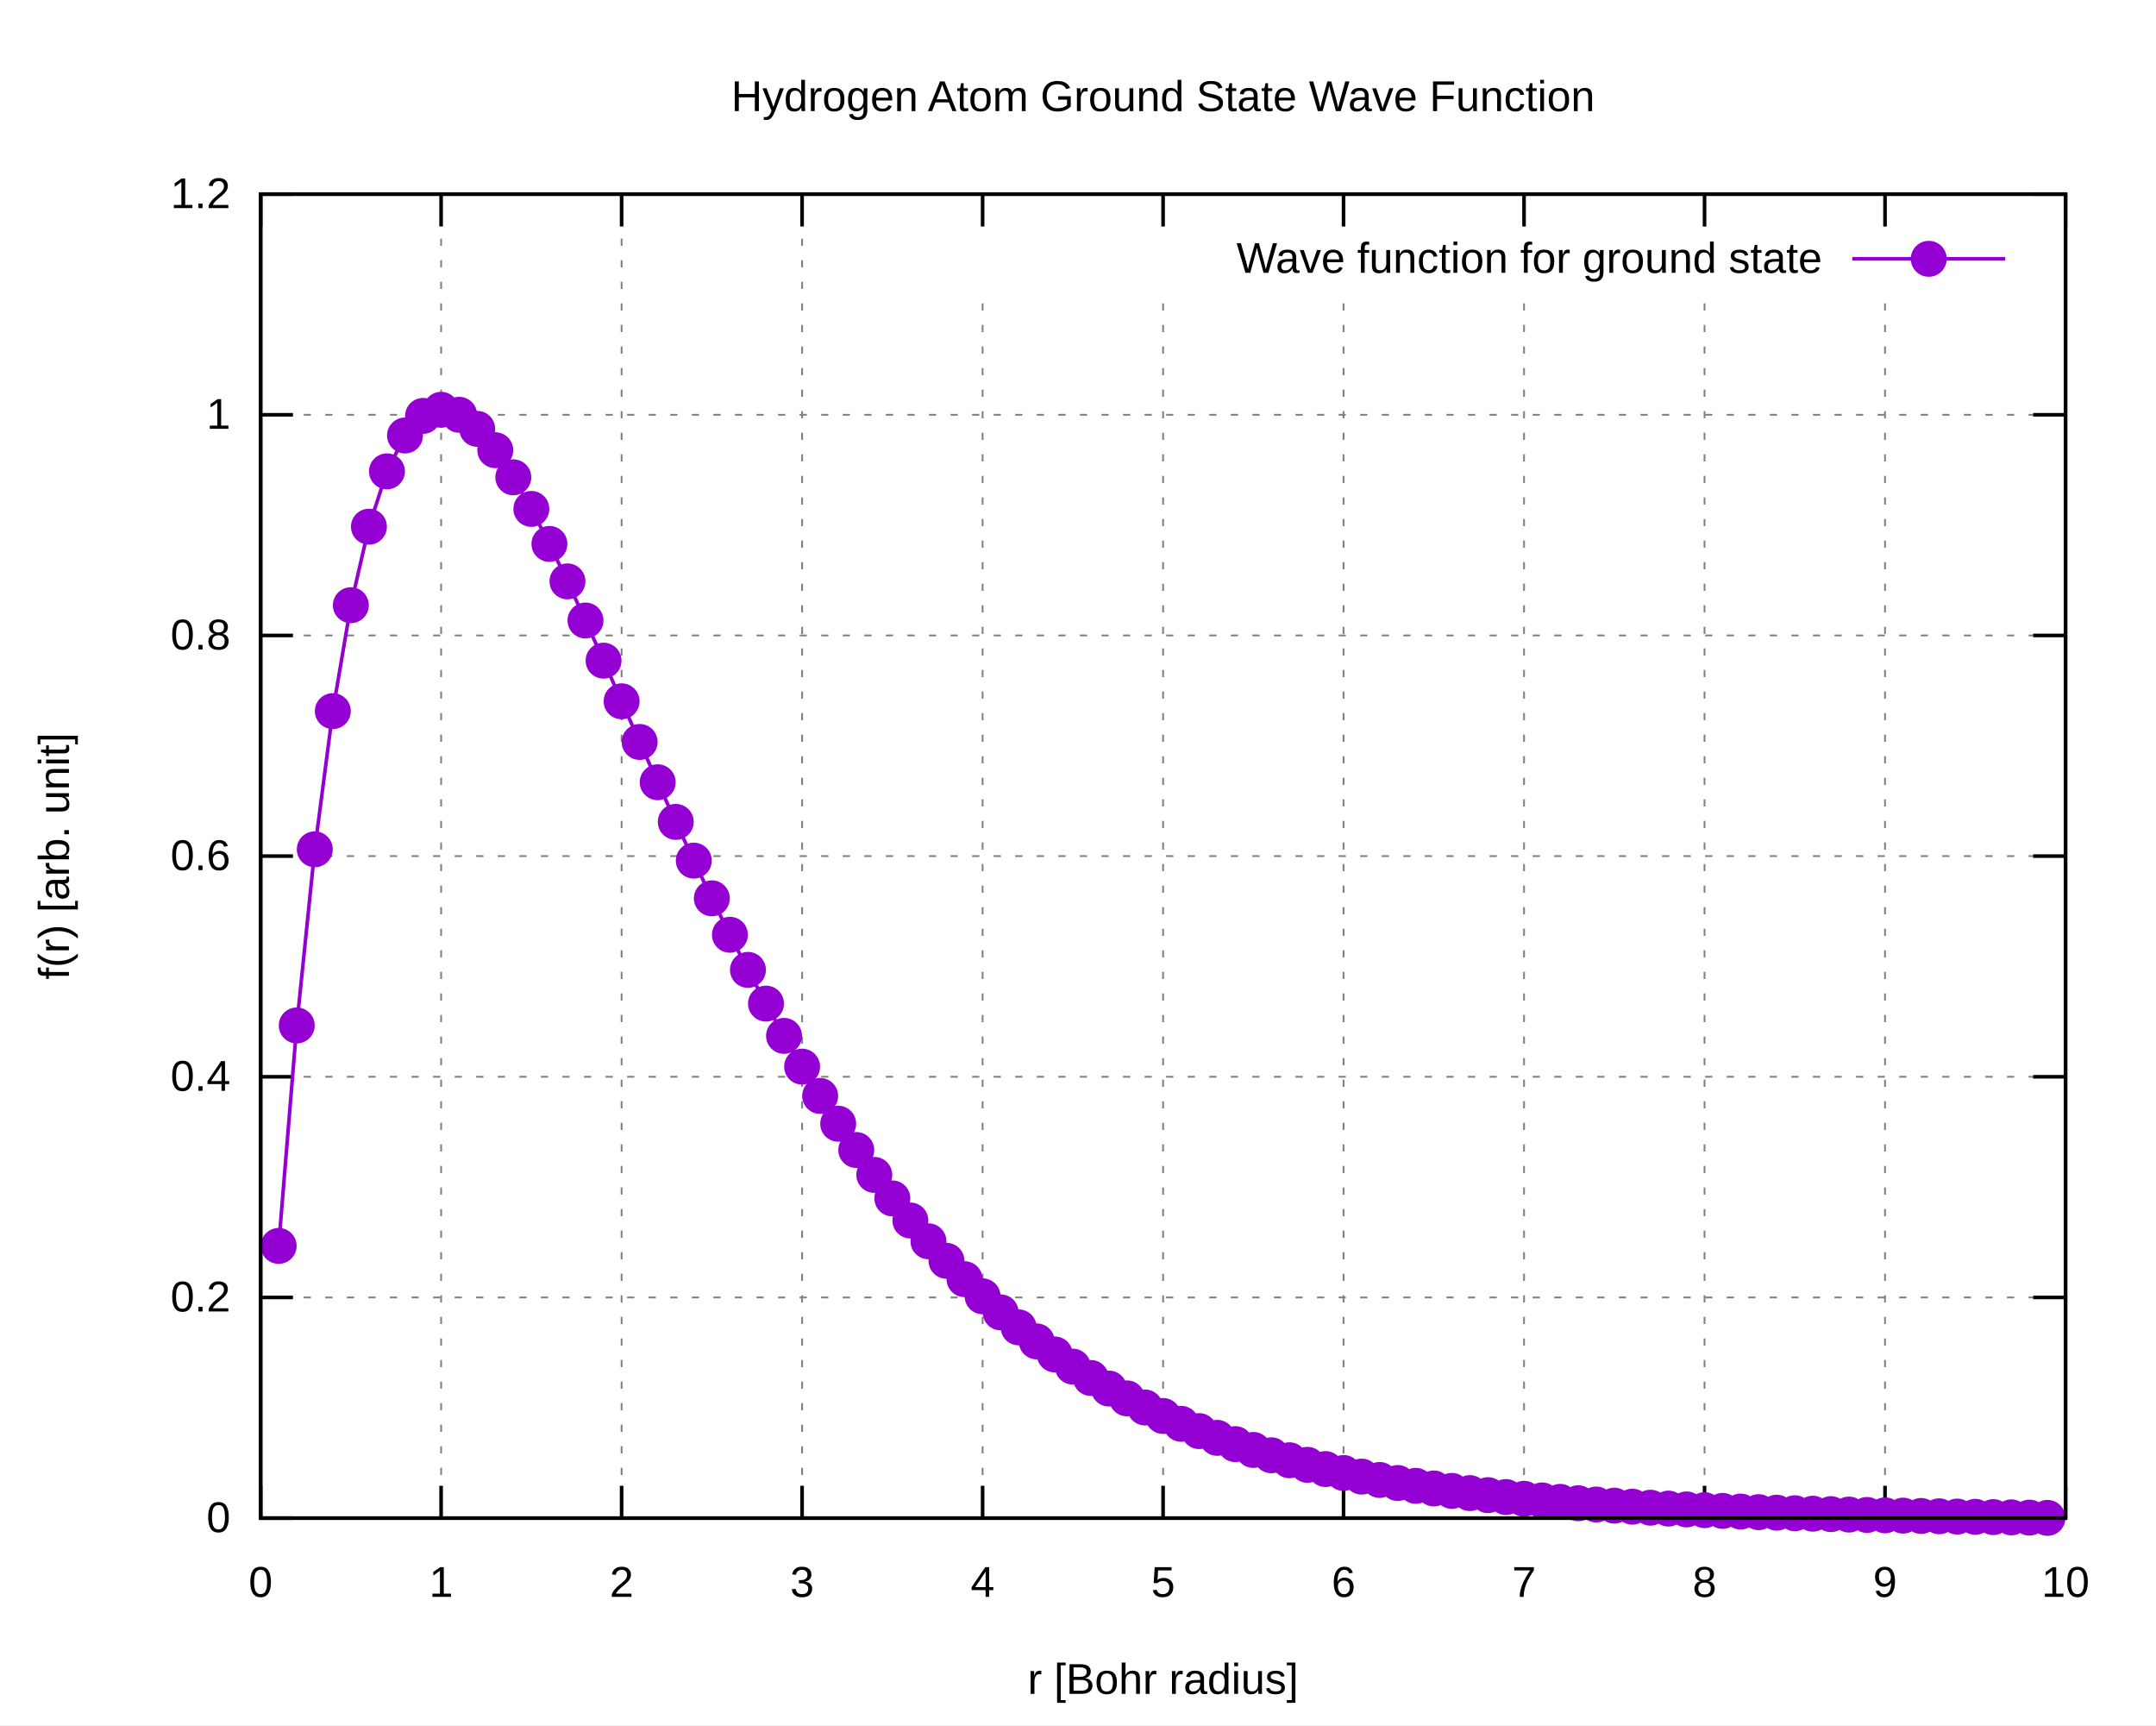
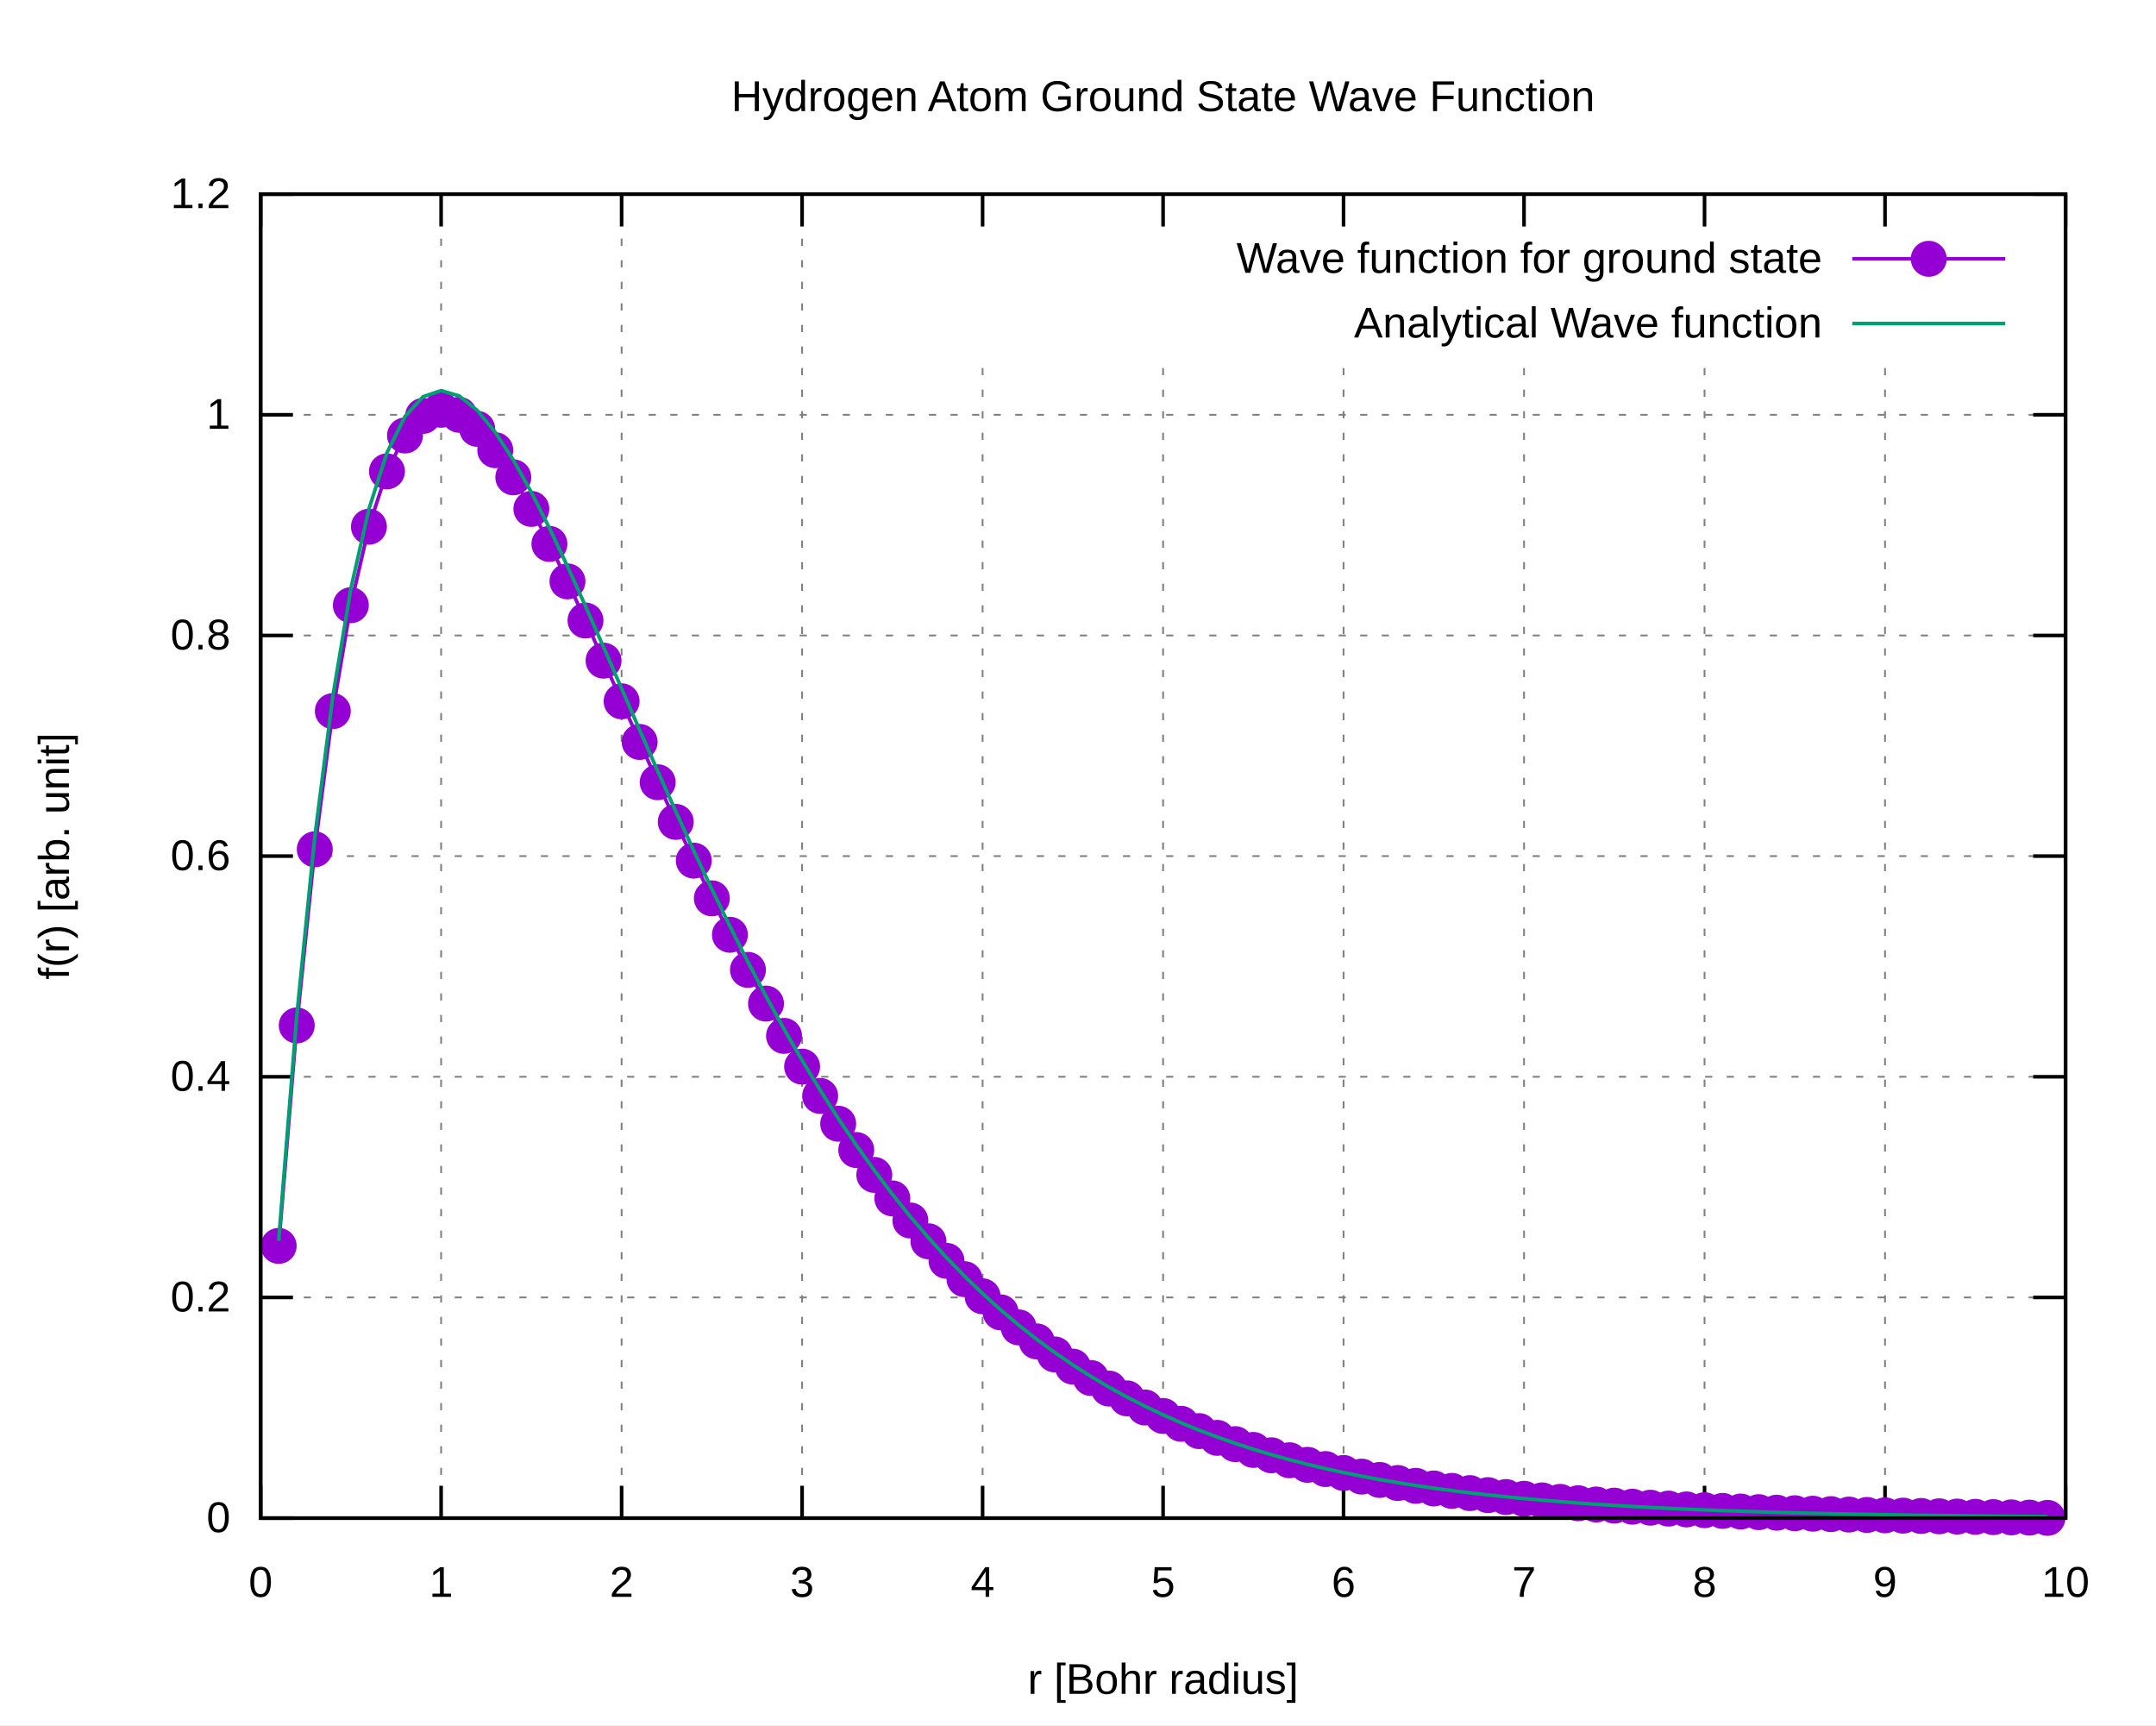
<svg xmlns="http://www.w3.org/2000/svg" xmlns:xlink="http://www.w3.org/1999/xlink" width="600" height="480" viewBox="0 0 600 480">
  <g id="gnuplot_canvas">
    <rect x="0" y="0" width="600" height="480" fill="#ffffff" />
    <defs>
      <circle id="gpDot" r="0.5" stroke-width="0.5" stroke="currentColor" />
      <path id="gpPt0" stroke-width="0.222" stroke="currentColor" d="M-1,0 h2 M0,-1 v2" />
      <path id="gpPt1" stroke-width="0.222" stroke="currentColor" d="M-1,-1 L1,1 M1,-1 L-1,1" />
      <path id="gpPt2" stroke-width="0.222" stroke="currentColor" d="M-1,0 L1,0 M0,-1 L0,1 M-1,-1 L1,1 M-1,1 L1,-1" />
      <rect id="gpPt3" stroke-width="0.222" stroke="currentColor" x="-1" y="-1" width="2" height="2" />
      <rect id="gpPt4" stroke-width="0.222" stroke="currentColor" fill="currentColor" x="-1" y="-1" width="2" height="2" />
      <circle id="gpPt5" stroke-width="0.222" stroke="currentColor" cx="0" cy="0" r="1" />
      <use xlink:href="#gpPt5" id="gpPt6" fill="currentColor" stroke="none" />
      <path id="gpPt7" stroke-width="0.222" stroke="currentColor" d="M0,-1.33 L-1.33,0.67 L1.33,0.67 z" />
      <use xlink:href="#gpPt7" id="gpPt8" fill="currentColor" stroke="none" />
      <use xlink:href="#gpPt7" id="gpPt9" stroke="currentColor" transform="rotate(180)" />
      <use xlink:href="#gpPt9" id="gpPt10" fill="currentColor" stroke="none" />
      <use xlink:href="#gpPt3" id="gpPt11" stroke="currentColor" transform="rotate(45)" />
      <use xlink:href="#gpPt11" id="gpPt12" fill="currentColor" stroke="none" />
      <path id="gpPt13" stroke-width="0.222" stroke="currentColor" d="M0,1.330 L1.265,0.411 L0.782,-1.067 L-0.782,-1.076 L-1.265,0.411 z" />
      <use xlink:href="#gpPt13" id="gpPt14" fill="currentColor" stroke="none" />
      <filter id="textbox" filterUnits="objectBoundingBox" x="0" y="0" height="1" width="1">
        <feFlood flood-color="#FFFFFF" flood-opacity="1" result="bgnd" />
        <feComposite in="SourceGraphic" in2="bgnd" operator="atop" />
      </filter>
      <filter id="greybox" filterUnits="objectBoundingBox" x="0" y="0" height="1" width="1">
        <feFlood flood-color="lightgrey" flood-opacity="1" result="grey" />
        <feComposite in="SourceGraphic" in2="grey" operator="atop" />
      </filter>
    </defs>
    <g fill="none" color="#FFFFFF" stroke="currentColor" stroke-width="1.00" stroke-linecap="butt" stroke-linejoin="miter">
</g>
    <g fill="none" color="black" stroke="currentColor" stroke-width="1.00" stroke-linecap="butt" stroke-linejoin="miter">
</g>
    <g fill="none" color="black" stroke="black" stroke-width="0.50" stroke-linecap="butt" stroke-linejoin="miter">
</g>
    <g fill="none" color="gray" stroke="currentColor" stroke-width="0.50" stroke-linecap="butt" stroke-linejoin="miter">
      <path stroke="gray" stroke-dasharray="2,4" class="gridline" d="M72.53,422.40 L574.82,422.40  " />
    </g>
    <g fill="none" color="gray" stroke="gray" stroke-width="1.00" stroke-linecap="butt" stroke-linejoin="miter">
</g>
    <g fill="none" color="black" stroke="currentColor" stroke-width="1.00" stroke-linecap="butt" stroke-linejoin="miter">
      <path stroke="black" d="M72.53,422.40 L81.53,422.40 M574.82,422.40 L565.82,422.40  " />
      <g transform="translate(64.14,426.30)" stroke="none" fill="black" font-family="Arial" font-size="12.00" text-anchor="end">
        <text>
          <tspan font-family="Arial"> 0</tspan>
        </text>
      </g>
    </g>
    <g fill="none" color="black" stroke="currentColor" stroke-width="1.00" stroke-linecap="butt" stroke-linejoin="miter">
</g>
    <g fill="none" color="black" stroke="black" stroke-width="0.50" stroke-linecap="butt" stroke-linejoin="miter">
</g>
    <g fill="none" color="gray" stroke="currentColor" stroke-width="0.50" stroke-linecap="butt" stroke-linejoin="miter">
      <path stroke="gray" stroke-dasharray="2,4" class="gridline" d="M72.53,361.00 L574.82,361.00  " />
    </g>
    <g fill="none" color="gray" stroke="gray" stroke-width="1.00" stroke-linecap="butt" stroke-linejoin="miter">
</g>
    <g fill="none" color="black" stroke="currentColor" stroke-width="1.00" stroke-linecap="butt" stroke-linejoin="miter">
      <path stroke="black" d="M72.53,361.00 L81.53,361.00 M574.82,361.00 L565.82,361.00  " />
      <g transform="translate(64.14,364.90)" stroke="none" fill="black" font-family="Arial" font-size="12.00" text-anchor="end">
        <text>
          <tspan font-family="Arial"> 0.2</tspan>
        </text>
      </g>
    </g>
    <g fill="none" color="black" stroke="currentColor" stroke-width="1.00" stroke-linecap="butt" stroke-linejoin="miter">
</g>
    <g fill="none" color="black" stroke="black" stroke-width="0.50" stroke-linecap="butt" stroke-linejoin="miter">
</g>
    <g fill="none" color="gray" stroke="currentColor" stroke-width="0.50" stroke-linecap="butt" stroke-linejoin="miter">
      <path stroke="gray" stroke-dasharray="2,4" class="gridline" d="M72.53,299.60 L574.82,299.60  " />
    </g>
    <g fill="none" color="gray" stroke="gray" stroke-width="1.00" stroke-linecap="butt" stroke-linejoin="miter">
</g>
    <g fill="none" color="black" stroke="currentColor" stroke-width="1.00" stroke-linecap="butt" stroke-linejoin="miter">
      <path stroke="black" d="M72.53,299.60 L81.53,299.60 M574.82,299.60 L565.82,299.60  " />
      <g transform="translate(64.14,303.50)" stroke="none" fill="black" font-family="Arial" font-size="12.00" text-anchor="end">
        <text>
          <tspan font-family="Arial"> 0.4</tspan>
        </text>
      </g>
    </g>
    <g fill="none" color="black" stroke="currentColor" stroke-width="1.00" stroke-linecap="butt" stroke-linejoin="miter">
</g>
    <g fill="none" color="black" stroke="black" stroke-width="0.50" stroke-linecap="butt" stroke-linejoin="miter">
</g>
    <g fill="none" color="gray" stroke="currentColor" stroke-width="0.50" stroke-linecap="butt" stroke-linejoin="miter">
      <path stroke="gray" stroke-dasharray="2,4" class="gridline" d="M72.53,238.20 L574.82,238.20  " />
    </g>
    <g fill="none" color="gray" stroke="gray" stroke-width="1.00" stroke-linecap="butt" stroke-linejoin="miter">
</g>
    <g fill="none" color="black" stroke="currentColor" stroke-width="1.00" stroke-linecap="butt" stroke-linejoin="miter">
      <path stroke="black" d="M72.53,238.20 L81.53,238.20 M574.82,238.20 L565.82,238.20  " />
      <g transform="translate(64.14,242.10)" stroke="none" fill="black" font-family="Arial" font-size="12.00" text-anchor="end">
        <text>
          <tspan font-family="Arial"> 0.6</tspan>
        </text>
      </g>
    </g>
    <g fill="none" color="black" stroke="currentColor" stroke-width="1.00" stroke-linecap="butt" stroke-linejoin="miter">
</g>
    <g fill="none" color="black" stroke="black" stroke-width="0.50" stroke-linecap="butt" stroke-linejoin="miter">
</g>
    <g fill="none" color="gray" stroke="currentColor" stroke-width="0.50" stroke-linecap="butt" stroke-linejoin="miter">
      <path stroke="gray" stroke-dasharray="2,4" class="gridline" d="M72.53,176.81 L574.82,176.81  " />
    </g>
    <g fill="none" color="gray" stroke="gray" stroke-width="1.00" stroke-linecap="butt" stroke-linejoin="miter">
</g>
    <g fill="none" color="black" stroke="currentColor" stroke-width="1.00" stroke-linecap="butt" stroke-linejoin="miter">
      <path stroke="black" d="M72.53,176.81 L81.53,176.81 M574.82,176.81 L565.82,176.81  " />
      <g transform="translate(64.14,180.71)" stroke="none" fill="black" font-family="Arial" font-size="12.00" text-anchor="end">
        <text>
          <tspan font-family="Arial"> 0.8</tspan>
        </text>
      </g>
    </g>
    <g fill="none" color="black" stroke="currentColor" stroke-width="1.00" stroke-linecap="butt" stroke-linejoin="miter">
</g>
    <g fill="none" color="black" stroke="black" stroke-width="0.50" stroke-linecap="butt" stroke-linejoin="miter">
</g>
    <g fill="none" color="gray" stroke="currentColor" stroke-width="0.50" stroke-linecap="butt" stroke-linejoin="miter">
      <path stroke="gray" stroke-dasharray="2,4" class="gridline" d="M72.53,115.41 L574.82,115.41  " />
    </g>
    <g fill="none" color="gray" stroke="gray" stroke-width="1.00" stroke-linecap="butt" stroke-linejoin="miter">
</g>
    <g fill="none" color="black" stroke="currentColor" stroke-width="1.00" stroke-linecap="butt" stroke-linejoin="miter">
      <path stroke="black" d="M72.53,115.41 L81.53,115.41 M574.82,115.41 L565.82,115.41  " />
      <g transform="translate(64.14,119.31)" stroke="none" fill="black" font-family="Arial" font-size="12.00" text-anchor="end">
        <text>
          <tspan font-family="Arial"> 1</tspan>
        </text>
      </g>
    </g>
    <g fill="none" color="black" stroke="currentColor" stroke-width="1.00" stroke-linecap="butt" stroke-linejoin="miter">
</g>
    <g fill="none" color="black" stroke="black" stroke-width="0.50" stroke-linecap="butt" stroke-linejoin="miter">
</g>
    <g fill="none" color="gray" stroke="currentColor" stroke-width="0.50" stroke-linecap="butt" stroke-linejoin="miter">
      <path stroke="gray" stroke-dasharray="2,4" class="gridline" d="M72.53,54.01 L574.82,54.01  " />
    </g>
    <g fill="none" color="gray" stroke="gray" stroke-width="1.00" stroke-linecap="butt" stroke-linejoin="miter">
</g>
    <g fill="none" color="black" stroke="currentColor" stroke-width="1.00" stroke-linecap="butt" stroke-linejoin="miter">
      <path stroke="black" d="M72.53,54.01 L81.53,54.01 M574.82,54.01 L565.82,54.01  " />
      <g transform="translate(64.14,57.91)" stroke="none" fill="black" font-family="Arial" font-size="12.00" text-anchor="end">
        <text>
          <tspan font-family="Arial"> 1.2</tspan>
        </text>
      </g>
    </g>
    <g fill="none" color="black" stroke="currentColor" stroke-width="1.00" stroke-linecap="butt" stroke-linejoin="miter">
</g>
    <g fill="none" color="black" stroke="black" stroke-width="0.50" stroke-linecap="butt" stroke-linejoin="miter">
</g>
    <g fill="none" color="gray" stroke="currentColor" stroke-width="0.50" stroke-linecap="butt" stroke-linejoin="miter">
      <path stroke="gray" stroke-dasharray="2,4" class="gridline" d="M72.53,422.40 L72.53,54.01  " />
    </g>
    <g fill="none" color="gray" stroke="gray" stroke-width="1.00" stroke-linecap="butt" stroke-linejoin="miter">
</g>
    <g fill="none" color="black" stroke="currentColor" stroke-width="1.00" stroke-linecap="butt" stroke-linejoin="miter">
      <path stroke="black" d="M72.53,422.40 L72.53,413.40 M72.53,54.01 L72.53,63.01  " />
      <g transform="translate(72.53,444.30)" stroke="none" fill="black" font-family="Arial" font-size="12.00" text-anchor="middle">
        <text>
          <tspan font-family="Arial"> 0</tspan>
        </text>
      </g>
    </g>
    <g fill="none" color="black" stroke="currentColor" stroke-width="1.00" stroke-linecap="butt" stroke-linejoin="miter">
</g>
    <g fill="none" color="black" stroke="black" stroke-width="0.50" stroke-linecap="butt" stroke-linejoin="miter">
</g>
    <g fill="none" color="gray" stroke="currentColor" stroke-width="0.50" stroke-linecap="butt" stroke-linejoin="miter">
      <path stroke="gray" stroke-dasharray="2,4" class="gridline" d="M122.76,422.40 L122.76,54.01  " />
    </g>
    <g fill="none" color="gray" stroke="gray" stroke-width="1.00" stroke-linecap="butt" stroke-linejoin="miter">
</g>
    <g fill="none" color="black" stroke="currentColor" stroke-width="1.00" stroke-linecap="butt" stroke-linejoin="miter">
      <path stroke="black" d="M122.76,422.40 L122.76,413.40 M122.76,54.01 L122.76,63.01  " />
      <g transform="translate(122.76,444.30)" stroke="none" fill="black" font-family="Arial" font-size="12.00" text-anchor="middle">
        <text>
          <tspan font-family="Arial"> 1</tspan>
        </text>
      </g>
    </g>
    <g fill="none" color="black" stroke="currentColor" stroke-width="1.00" stroke-linecap="butt" stroke-linejoin="miter">
</g>
    <g fill="none" color="black" stroke="black" stroke-width="0.50" stroke-linecap="butt" stroke-linejoin="miter">
</g>
    <g fill="none" color="gray" stroke="currentColor" stroke-width="0.50" stroke-linecap="butt" stroke-linejoin="miter">
      <path stroke="gray" stroke-dasharray="2,4" class="gridline" d="M172.99,422.40 L172.99,54.01  " />
    </g>
    <g fill="none" color="gray" stroke="gray" stroke-width="1.00" stroke-linecap="butt" stroke-linejoin="miter">
</g>
    <g fill="none" color="black" stroke="currentColor" stroke-width="1.00" stroke-linecap="butt" stroke-linejoin="miter">
      <path stroke="black" d="M172.99,422.40 L172.99,413.40 M172.99,54.01 L172.99,63.01  " />
      <g transform="translate(172.99,444.30)" stroke="none" fill="black" font-family="Arial" font-size="12.00" text-anchor="middle">
        <text>
          <tspan font-family="Arial"> 2</tspan>
        </text>
      </g>
    </g>
    <g fill="none" color="black" stroke="currentColor" stroke-width="1.00" stroke-linecap="butt" stroke-linejoin="miter">
</g>
    <g fill="none" color="black" stroke="black" stroke-width="0.50" stroke-linecap="butt" stroke-linejoin="miter">
</g>
    <g fill="none" color="gray" stroke="currentColor" stroke-width="0.50" stroke-linecap="butt" stroke-linejoin="miter">
      <path stroke="gray" stroke-dasharray="2,4" class="gridline" d="M223.22,422.40 L223.22,54.01  " />
    </g>
    <g fill="none" color="gray" stroke="gray" stroke-width="1.00" stroke-linecap="butt" stroke-linejoin="miter">
</g>
    <g fill="none" color="black" stroke="currentColor" stroke-width="1.00" stroke-linecap="butt" stroke-linejoin="miter">
      <path stroke="black" d="M223.22,422.40 L223.22,413.40 M223.22,54.01 L223.22,63.01  " />
      <g transform="translate(223.22,444.30)" stroke="none" fill="black" font-family="Arial" font-size="12.00" text-anchor="middle">
        <text>
          <tspan font-family="Arial"> 3</tspan>
        </text>
      </g>
    </g>
    <g fill="none" color="black" stroke="currentColor" stroke-width="1.00" stroke-linecap="butt" stroke-linejoin="miter">
</g>
    <g fill="none" color="black" stroke="black" stroke-width="0.50" stroke-linecap="butt" stroke-linejoin="miter">
</g>
    <g fill="none" color="gray" stroke="currentColor" stroke-width="0.50" stroke-linecap="butt" stroke-linejoin="miter">
-       <path stroke="gray" stroke-dasharray="2,4" class="gridline" d="M273.45,422.40 L273.45,81.01 M273.45,63.01 L273.45,54.01  " />
+       <path stroke="gray" stroke-dasharray="2,4" class="gridline" d="M273.45,422.40 L273.45,99.01 M273.45,63.01 L273.45,54.01  " />
    </g>
    <g fill="none" color="gray" stroke="gray" stroke-width="1.00" stroke-linecap="butt" stroke-linejoin="miter">
</g>
    <g fill="none" color="black" stroke="currentColor" stroke-width="1.00" stroke-linecap="butt" stroke-linejoin="miter">
      <path stroke="black" d="M273.45,422.40 L273.45,413.40 M273.45,54.01 L273.45,63.01  " />
      <g transform="translate(273.45,444.30)" stroke="none" fill="black" font-family="Arial" font-size="12.00" text-anchor="middle">
        <text>
          <tspan font-family="Arial"> 4</tspan>
        </text>
      </g>
    </g>
    <g fill="none" color="black" stroke="currentColor" stroke-width="1.00" stroke-linecap="butt" stroke-linejoin="miter">
</g>
    <g fill="none" color="black" stroke="black" stroke-width="0.50" stroke-linecap="butt" stroke-linejoin="miter">
</g>
    <g fill="none" color="gray" stroke="currentColor" stroke-width="0.50" stroke-linecap="butt" stroke-linejoin="miter">
-       <path stroke="gray" stroke-dasharray="2,4" class="gridline" d="M323.68,422.40 L323.68,81.01 M323.68,63.01 L323.68,54.01  " />
+       <path stroke="gray" stroke-dasharray="2,4" class="gridline" d="M323.68,422.40 L323.68,99.01 M323.68,63.01 L323.68,54.01  " />
    </g>
    <g fill="none" color="gray" stroke="gray" stroke-width="1.00" stroke-linecap="butt" stroke-linejoin="miter">
</g>
    <g fill="none" color="black" stroke="currentColor" stroke-width="1.00" stroke-linecap="butt" stroke-linejoin="miter">
      <path stroke="black" d="M323.68,422.40 L323.68,413.40 M323.68,54.01 L323.68,63.01  " />
      <g transform="translate(323.68,444.30)" stroke="none" fill="black" font-family="Arial" font-size="12.00" text-anchor="middle">
        <text>
          <tspan font-family="Arial"> 5</tspan>
        </text>
      </g>
    </g>
    <g fill="none" color="black" stroke="currentColor" stroke-width="1.00" stroke-linecap="butt" stroke-linejoin="miter">
</g>
    <g fill="none" color="black" stroke="black" stroke-width="0.50" stroke-linecap="butt" stroke-linejoin="miter">
</g>
    <g fill="none" color="gray" stroke="currentColor" stroke-width="0.50" stroke-linecap="butt" stroke-linejoin="miter">
-       <path stroke="gray" stroke-dasharray="2,4" class="gridline" d="M373.90,422.40 L373.90,81.01 M373.90,63.01 L373.90,54.01  " />
+       <path stroke="gray" stroke-dasharray="2,4" class="gridline" d="M373.90,422.40 L373.90,99.01 M373.90,63.01 L373.90,54.01  " />
    </g>
    <g fill="none" color="gray" stroke="gray" stroke-width="1.00" stroke-linecap="butt" stroke-linejoin="miter">
</g>
    <g fill="none" color="black" stroke="currentColor" stroke-width="1.00" stroke-linecap="butt" stroke-linejoin="miter">
      <path stroke="black" d="M373.90,422.40 L373.90,413.40 M373.90,54.01 L373.90,63.01  " />
      <g transform="translate(373.90,444.30)" stroke="none" fill="black" font-family="Arial" font-size="12.00" text-anchor="middle">
        <text>
          <tspan font-family="Arial"> 6</tspan>
        </text>
      </g>
    </g>
    <g fill="none" color="black" stroke="currentColor" stroke-width="1.00" stroke-linecap="butt" stroke-linejoin="miter">
</g>
    <g fill="none" color="black" stroke="black" stroke-width="0.50" stroke-linecap="butt" stroke-linejoin="miter">
</g>
    <g fill="none" color="gray" stroke="currentColor" stroke-width="0.50" stroke-linecap="butt" stroke-linejoin="miter">
-       <path stroke="gray" stroke-dasharray="2,4" class="gridline" d="M424.13,422.40 L424.13,81.01 M424.13,63.01 L424.13,54.01  " />
+       <path stroke="gray" stroke-dasharray="2,4" class="gridline" d="M424.13,422.40 L424.13,99.01 M424.13,63.01 L424.13,54.01  " />
    </g>
    <g fill="none" color="gray" stroke="gray" stroke-width="1.00" stroke-linecap="butt" stroke-linejoin="miter">
</g>
    <g fill="none" color="black" stroke="currentColor" stroke-width="1.00" stroke-linecap="butt" stroke-linejoin="miter">
      <path stroke="black" d="M424.13,422.40 L424.13,413.40 M424.13,54.01 L424.13,63.01  " />
      <g transform="translate(424.13,444.30)" stroke="none" fill="black" font-family="Arial" font-size="12.00" text-anchor="middle">
        <text>
          <tspan font-family="Arial"> 7</tspan>
        </text>
      </g>
    </g>
    <g fill="none" color="black" stroke="currentColor" stroke-width="1.00" stroke-linecap="butt" stroke-linejoin="miter">
</g>
    <g fill="none" color="black" stroke="black" stroke-width="0.50" stroke-linecap="butt" stroke-linejoin="miter">
</g>
    <g fill="none" color="gray" stroke="currentColor" stroke-width="0.50" stroke-linecap="butt" stroke-linejoin="miter">
-       <path stroke="gray" stroke-dasharray="2,4" class="gridline" d="M474.36,422.40 L474.36,81.01 M474.36,63.01 L474.36,54.01  " />
+       <path stroke="gray" stroke-dasharray="2,4" class="gridline" d="M474.36,422.40 L474.36,99.01 M474.36,63.01 L474.36,54.01  " />
    </g>
    <g fill="none" color="gray" stroke="gray" stroke-width="1.00" stroke-linecap="butt" stroke-linejoin="miter">
</g>
    <g fill="none" color="black" stroke="currentColor" stroke-width="1.00" stroke-linecap="butt" stroke-linejoin="miter">
      <path stroke="black" d="M474.36,422.40 L474.36,413.40 M474.36,54.01 L474.36,63.01  " />
      <g transform="translate(474.36,444.30)" stroke="none" fill="black" font-family="Arial" font-size="12.00" text-anchor="middle">
        <text>
          <tspan font-family="Arial"> 8</tspan>
        </text>
      </g>
    </g>
    <g fill="none" color="black" stroke="currentColor" stroke-width="1.00" stroke-linecap="butt" stroke-linejoin="miter">
</g>
    <g fill="none" color="black" stroke="black" stroke-width="0.50" stroke-linecap="butt" stroke-linejoin="miter">
</g>
    <g fill="none" color="gray" stroke="currentColor" stroke-width="0.50" stroke-linecap="butt" stroke-linejoin="miter">
-       <path stroke="gray" stroke-dasharray="2,4" class="gridline" d="M524.59,422.40 L524.59,81.01 M524.59,63.01 L524.59,54.01  " />
+       <path stroke="gray" stroke-dasharray="2,4" class="gridline" d="M524.59,422.40 L524.59,99.01 M524.59,63.01 L524.59,54.01  " />
    </g>
    <g fill="none" color="gray" stroke="gray" stroke-width="1.00" stroke-linecap="butt" stroke-linejoin="miter">
</g>
    <g fill="none" color="black" stroke="currentColor" stroke-width="1.00" stroke-linecap="butt" stroke-linejoin="miter">
      <path stroke="black" d="M524.59,422.40 L524.59,413.40 M524.59,54.01 L524.59,63.01  " />
      <g transform="translate(524.59,444.30)" stroke="none" fill="black" font-family="Arial" font-size="12.00" text-anchor="middle">
        <text>
          <tspan font-family="Arial"> 9</tspan>
        </text>
      </g>
    </g>
    <g fill="none" color="black" stroke="currentColor" stroke-width="1.00" stroke-linecap="butt" stroke-linejoin="miter">
</g>
    <g fill="none" color="black" stroke="black" stroke-width="0.50" stroke-linecap="butt" stroke-linejoin="miter">
</g>
    <g fill="none" color="gray" stroke="currentColor" stroke-width="0.50" stroke-linecap="butt" stroke-linejoin="miter">
      <path stroke="gray" stroke-dasharray="2,4" class="gridline" d="M574.82,422.40 L574.82,54.01  " />
    </g>
    <g fill="none" color="gray" stroke="gray" stroke-width="1.00" stroke-linecap="butt" stroke-linejoin="miter">
</g>
    <g fill="none" color="black" stroke="currentColor" stroke-width="1.00" stroke-linecap="butt" stroke-linejoin="miter">
      <path stroke="black" d="M574.82,422.40 L574.82,413.40 M574.82,54.01 L574.82,63.01  " />
      <g transform="translate(574.82,444.30)" stroke="none" fill="black" font-family="Arial" font-size="12.00" text-anchor="middle">
        <text>
          <tspan font-family="Arial"> 10</tspan>
        </text>
      </g>
    </g>
    <g fill="none" color="black" stroke="currentColor" stroke-width="1.00" stroke-linecap="butt" stroke-linejoin="miter">
</g>
    <g fill="none" color="black" stroke="currentColor" stroke-width="1.00" stroke-linecap="butt" stroke-linejoin="miter">
      <path stroke="black" d="M72.53,54.01 L72.53,422.40 L574.82,422.40 L574.82,54.01 L72.53,54.01 Z  " />
    </g>
    <g fill="none" color="black" stroke="currentColor" stroke-width="1.00" stroke-linecap="butt" stroke-linejoin="miter">
      <g transform="translate(19.18,238.21) rotate(270)" stroke="none" fill="black" font-family="Arial" font-size="12.00" text-anchor="middle">
        <text>
          <tspan font-family="Arial">f(r) [arb. unit]</tspan>
        </text>
      </g>
    </g>
    <g fill="none" color="black" stroke="currentColor" stroke-width="1.00" stroke-linecap="butt" stroke-linejoin="miter">
      <g transform="translate(323.67,471.30)" stroke="none" fill="black" font-family="Arial" font-size="12.00" text-anchor="middle">
        <text>
          <tspan font-family="Arial">r [Bohr radius]</tspan>
        </text>
      </g>
    </g>
    <g fill="none" color="black" stroke="currentColor" stroke-width="1.00" stroke-linecap="butt" stroke-linejoin="miter">
</g>
    <g id="gnuplot_plot_1">
      <g fill="none" color="black" stroke="currentColor" stroke-width="1.00" stroke-linecap="butt" stroke-linejoin="miter">
        <g transform="translate(507.09,75.91)" stroke="none" fill="black" font-family="Arial" font-size="12.00" text-anchor="end">
          <text>
            <tspan font-family="Arial">Wave function for ground state</tspan>
          </text>
        </g>
      </g>
      <g fill="none" color="black" stroke="currentColor" stroke-width="1.00" stroke-linecap="butt" stroke-linejoin="miter">
        <path stroke="rgb(148,   0, 211)" d="M515.48,72.01 L558.04,72.01 M77.55,346.66 L82.58,285.32 L87.60,236.31 L92.62,197.86 L97.64,168.39 L102.67,146.55   L107.69,131.15 L112.71,121.17 L117.74,115.72 L122.76,114.02 L127.78,115.41 L132.80,119.32 L137.83,125.26 L142.85,132.81   L147.87,141.60 L152.90,151.34 L157.92,161.76 L162.94,172.65 L167.97,183.82 L172.99,195.13 L178.01,206.44 L183.03,217.65   L188.06,228.68 L193.08,239.46 L198.10,249.95 L203.13,260.09 L208.15,269.86 L213.17,279.24 L218.19,288.22 L223.22,296.78   L228.24,304.93 L233.26,312.66 L238.29,319.98 L243.31,326.90 L248.33,333.44 L253.35,339.59 L258.38,345.38 L263.40,350.81   L268.42,355.91 L273.45,360.68 L278.47,365.15 L283.49,369.33 L288.51,373.23 L293.54,376.86 L298.56,380.25 L303.58,383.41   L308.61,386.35 L313.63,389.08 L318.65,391.62 L323.68,393.98 L328.70,396.16 L333.72,398.19 L338.74,400.07 L343.77,401.81   L348.79,403.43 L353.81,404.92 L358.84,406.30 L363.86,407.57 L368.88,408.75 L373.90,409.84 L378.93,410.85 L383.95,411.78   L388.97,412.63 L394.00,413.42 L399.02,414.15 L404.04,414.82 L409.06,415.44 L414.09,416.01 L419.11,416.54 L424.13,417.02   L429.16,417.47 L434.18,417.88 L439.20,418.26 L444.22,418.61 L449.25,418.93 L454.27,419.22 L459.29,419.50 L464.32,419.75   L469.34,419.98 L474.36,420.19 L479.38,420.39 L484.41,420.57 L489.43,420.74 L494.45,420.89 L499.48,421.04 L504.50,421.17   L509.52,421.29 L514.55,421.41 L519.57,421.52 L524.59,421.62 L529.61,421.71 L534.64,421.80 L539.66,421.89 L544.68,421.97   L549.71,422.04 L554.73,422.12 L559.75,422.19 L564.77,422.26 L569.80,422.33  " />
        <use xlink:href="#gpPt6" transform="translate(77.55,346.66) scale(4.50)" color="rgb(148,   0, 211)" />
        <use xlink:href="#gpPt6" transform="translate(82.58,285.32) scale(4.50)" color="rgb(148,   0, 211)" />
        <use xlink:href="#gpPt6" transform="translate(87.60,236.31) scale(4.50)" color="rgb(148,   0, 211)" />
        <use xlink:href="#gpPt6" transform="translate(92.62,197.86) scale(4.50)" color="rgb(148,   0, 211)" />
        <use xlink:href="#gpPt6" transform="translate(97.64,168.39) scale(4.50)" color="rgb(148,   0, 211)" />
        <use xlink:href="#gpPt6" transform="translate(102.67,146.55) scale(4.50)" color="rgb(148,   0, 211)" />
        <use xlink:href="#gpPt6" transform="translate(107.69,131.15) scale(4.50)" color="rgb(148,   0, 211)" />
        <use xlink:href="#gpPt6" transform="translate(112.71,121.17) scale(4.50)" color="rgb(148,   0, 211)" />
        <use xlink:href="#gpPt6" transform="translate(117.74,115.72) scale(4.50)" color="rgb(148,   0, 211)" />
        <use xlink:href="#gpPt6" transform="translate(122.76,114.02) scale(4.50)" color="rgb(148,   0, 211)" />
        <use xlink:href="#gpPt6" transform="translate(127.78,115.41) scale(4.50)" color="rgb(148,   0, 211)" />
        <use xlink:href="#gpPt6" transform="translate(132.80,119.32) scale(4.50)" color="rgb(148,   0, 211)" />
        <use xlink:href="#gpPt6" transform="translate(137.83,125.26) scale(4.50)" color="rgb(148,   0, 211)" />
        <use xlink:href="#gpPt6" transform="translate(142.85,132.81) scale(4.50)" color="rgb(148,   0, 211)" />
        <use xlink:href="#gpPt6" transform="translate(147.87,141.60) scale(4.50)" color="rgb(148,   0, 211)" />
        <use xlink:href="#gpPt6" transform="translate(152.90,151.34) scale(4.50)" color="rgb(148,   0, 211)" />
        <use xlink:href="#gpPt6" transform="translate(157.92,161.76) scale(4.50)" color="rgb(148,   0, 211)" />
        <use xlink:href="#gpPt6" transform="translate(162.94,172.65) scale(4.50)" color="rgb(148,   0, 211)" />
        <use xlink:href="#gpPt6" transform="translate(167.97,183.82) scale(4.50)" color="rgb(148,   0, 211)" />
        <use xlink:href="#gpPt6" transform="translate(172.99,195.13) scale(4.50)" color="rgb(148,   0, 211)" />
        <use xlink:href="#gpPt6" transform="translate(178.01,206.44) scale(4.50)" color="rgb(148,   0, 211)" />
        <use xlink:href="#gpPt6" transform="translate(183.03,217.65) scale(4.50)" color="rgb(148,   0, 211)" />
        <use xlink:href="#gpPt6" transform="translate(188.06,228.68) scale(4.50)" color="rgb(148,   0, 211)" />
        <use xlink:href="#gpPt6" transform="translate(193.08,239.46) scale(4.50)" color="rgb(148,   0, 211)" />
        <use xlink:href="#gpPt6" transform="translate(198.10,249.95) scale(4.50)" color="rgb(148,   0, 211)" />
        <use xlink:href="#gpPt6" transform="translate(203.13,260.09) scale(4.50)" color="rgb(148,   0, 211)" />
        <use xlink:href="#gpPt6" transform="translate(208.15,269.86) scale(4.50)" color="rgb(148,   0, 211)" />
        <use xlink:href="#gpPt6" transform="translate(213.17,279.24) scale(4.50)" color="rgb(148,   0, 211)" />
        <use xlink:href="#gpPt6" transform="translate(218.19,288.22) scale(4.50)" color="rgb(148,   0, 211)" />
        <use xlink:href="#gpPt6" transform="translate(223.22,296.78) scale(4.50)" color="rgb(148,   0, 211)" />
        <use xlink:href="#gpPt6" transform="translate(228.24,304.93) scale(4.50)" color="rgb(148,   0, 211)" />
        <use xlink:href="#gpPt6" transform="translate(233.26,312.66) scale(4.50)" color="rgb(148,   0, 211)" />
        <use xlink:href="#gpPt6" transform="translate(238.29,319.98) scale(4.50)" color="rgb(148,   0, 211)" />
        <use xlink:href="#gpPt6" transform="translate(243.31,326.90) scale(4.50)" color="rgb(148,   0, 211)" />
        <use xlink:href="#gpPt6" transform="translate(248.33,333.44) scale(4.50)" color="rgb(148,   0, 211)" />
        <use xlink:href="#gpPt6" transform="translate(253.35,339.59) scale(4.50)" color="rgb(148,   0, 211)" />
        <use xlink:href="#gpPt6" transform="translate(258.38,345.38) scale(4.50)" color="rgb(148,   0, 211)" />
        <use xlink:href="#gpPt6" transform="translate(263.40,350.81) scale(4.50)" color="rgb(148,   0, 211)" />
        <use xlink:href="#gpPt6" transform="translate(268.42,355.91) scale(4.50)" color="rgb(148,   0, 211)" />
        <use xlink:href="#gpPt6" transform="translate(273.45,360.68) scale(4.50)" color="rgb(148,   0, 211)" />
        <use xlink:href="#gpPt6" transform="translate(278.47,365.15) scale(4.50)" color="rgb(148,   0, 211)" />
        <use xlink:href="#gpPt6" transform="translate(283.49,369.33) scale(4.50)" color="rgb(148,   0, 211)" />
        <use xlink:href="#gpPt6" transform="translate(288.51,373.23) scale(4.50)" color="rgb(148,   0, 211)" />
        <use xlink:href="#gpPt6" transform="translate(293.54,376.86) scale(4.50)" color="rgb(148,   0, 211)" />
        <use xlink:href="#gpPt6" transform="translate(298.56,380.25) scale(4.50)" color="rgb(148,   0, 211)" />
        <use xlink:href="#gpPt6" transform="translate(303.58,383.41) scale(4.50)" color="rgb(148,   0, 211)" />
        <use xlink:href="#gpPt6" transform="translate(308.61,386.35) scale(4.50)" color="rgb(148,   0, 211)" />
        <use xlink:href="#gpPt6" transform="translate(313.63,389.08) scale(4.50)" color="rgb(148,   0, 211)" />
        <use xlink:href="#gpPt6" transform="translate(318.65,391.62) scale(4.50)" color="rgb(148,   0, 211)" />
        <use xlink:href="#gpPt6" transform="translate(323.68,393.98) scale(4.50)" color="rgb(148,   0, 211)" />
        <use xlink:href="#gpPt6" transform="translate(328.70,396.16) scale(4.50)" color="rgb(148,   0, 211)" />
        <use xlink:href="#gpPt6" transform="translate(333.72,398.19) scale(4.50)" color="rgb(148,   0, 211)" />
        <use xlink:href="#gpPt6" transform="translate(338.74,400.07) scale(4.50)" color="rgb(148,   0, 211)" />
        <use xlink:href="#gpPt6" transform="translate(343.77,401.81) scale(4.50)" color="rgb(148,   0, 211)" />
        <use xlink:href="#gpPt6" transform="translate(348.79,403.43) scale(4.50)" color="rgb(148,   0, 211)" />
        <use xlink:href="#gpPt6" transform="translate(353.81,404.92) scale(4.50)" color="rgb(148,   0, 211)" />
        <use xlink:href="#gpPt6" transform="translate(358.84,406.30) scale(4.50)" color="rgb(148,   0, 211)" />
        <use xlink:href="#gpPt6" transform="translate(363.86,407.57) scale(4.50)" color="rgb(148,   0, 211)" />
        <use xlink:href="#gpPt6" transform="translate(368.88,408.75) scale(4.50)" color="rgb(148,   0, 211)" />
        <use xlink:href="#gpPt6" transform="translate(373.90,409.84) scale(4.50)" color="rgb(148,   0, 211)" />
        <use xlink:href="#gpPt6" transform="translate(378.93,410.85) scale(4.50)" color="rgb(148,   0, 211)" />
        <use xlink:href="#gpPt6" transform="translate(383.95,411.78) scale(4.50)" color="rgb(148,   0, 211)" />
        <use xlink:href="#gpPt6" transform="translate(388.97,412.63) scale(4.50)" color="rgb(148,   0, 211)" />
        <use xlink:href="#gpPt6" transform="translate(394.00,413.42) scale(4.50)" color="rgb(148,   0, 211)" />
        <use xlink:href="#gpPt6" transform="translate(399.02,414.15) scale(4.50)" color="rgb(148,   0, 211)" />
        <use xlink:href="#gpPt6" transform="translate(404.04,414.82) scale(4.50)" color="rgb(148,   0, 211)" />
        <use xlink:href="#gpPt6" transform="translate(409.06,415.44) scale(4.50)" color="rgb(148,   0, 211)" />
        <use xlink:href="#gpPt6" transform="translate(414.09,416.01) scale(4.50)" color="rgb(148,   0, 211)" />
        <use xlink:href="#gpPt6" transform="translate(419.11,416.54) scale(4.50)" color="rgb(148,   0, 211)" />
        <use xlink:href="#gpPt6" transform="translate(424.13,417.02) scale(4.50)" color="rgb(148,   0, 211)" />
        <use xlink:href="#gpPt6" transform="translate(429.16,417.47) scale(4.50)" color="rgb(148,   0, 211)" />
        <use xlink:href="#gpPt6" transform="translate(434.18,417.88) scale(4.50)" color="rgb(148,   0, 211)" />
        <use xlink:href="#gpPt6" transform="translate(439.20,418.26) scale(4.50)" color="rgb(148,   0, 211)" />
        <use xlink:href="#gpPt6" transform="translate(444.22,418.61) scale(4.50)" color="rgb(148,   0, 211)" />
        <use xlink:href="#gpPt6" transform="translate(449.25,418.93) scale(4.50)" color="rgb(148,   0, 211)" />
        <use xlink:href="#gpPt6" transform="translate(454.27,419.22) scale(4.50)" color="rgb(148,   0, 211)" />
        <use xlink:href="#gpPt6" transform="translate(459.29,419.50) scale(4.50)" color="rgb(148,   0, 211)" />
        <use xlink:href="#gpPt6" transform="translate(464.32,419.75) scale(4.50)" color="rgb(148,   0, 211)" />
        <use xlink:href="#gpPt6" transform="translate(469.34,419.98) scale(4.50)" color="rgb(148,   0, 211)" />
        <use xlink:href="#gpPt6" transform="translate(474.36,420.19) scale(4.50)" color="rgb(148,   0, 211)" />
        <use xlink:href="#gpPt6" transform="translate(479.38,420.39) scale(4.50)" color="rgb(148,   0, 211)" />
        <use xlink:href="#gpPt6" transform="translate(484.41,420.57) scale(4.50)" color="rgb(148,   0, 211)" />
        <use xlink:href="#gpPt6" transform="translate(489.43,420.74) scale(4.50)" color="rgb(148,   0, 211)" />
        <use xlink:href="#gpPt6" transform="translate(494.45,420.89) scale(4.50)" color="rgb(148,   0, 211)" />
        <use xlink:href="#gpPt6" transform="translate(499.48,421.04) scale(4.50)" color="rgb(148,   0, 211)" />
        <use xlink:href="#gpPt6" transform="translate(504.50,421.17) scale(4.50)" color="rgb(148,   0, 211)" />
        <use xlink:href="#gpPt6" transform="translate(509.52,421.29) scale(4.50)" color="rgb(148,   0, 211)" />
        <use xlink:href="#gpPt6" transform="translate(514.55,421.41) scale(4.50)" color="rgb(148,   0, 211)" />
        <use xlink:href="#gpPt6" transform="translate(519.57,421.52) scale(4.50)" color="rgb(148,   0, 211)" />
        <use xlink:href="#gpPt6" transform="translate(524.59,421.62) scale(4.50)" color="rgb(148,   0, 211)" />
        <use xlink:href="#gpPt6" transform="translate(529.61,421.71) scale(4.50)" color="rgb(148,   0, 211)" />
        <use xlink:href="#gpPt6" transform="translate(534.64,421.80) scale(4.50)" color="rgb(148,   0, 211)" />
        <use xlink:href="#gpPt6" transform="translate(539.66,421.89) scale(4.50)" color="rgb(148,   0, 211)" />
        <use xlink:href="#gpPt6" transform="translate(544.68,421.97) scale(4.50)" color="rgb(148,   0, 211)" />
        <use xlink:href="#gpPt6" transform="translate(549.71,422.04) scale(4.50)" color="rgb(148,   0, 211)" />
        <use xlink:href="#gpPt6" transform="translate(554.73,422.12) scale(4.50)" color="rgb(148,   0, 211)" />
        <use xlink:href="#gpPt6" transform="translate(559.75,422.19) scale(4.50)" color="rgb(148,   0, 211)" />
        <use xlink:href="#gpPt6" transform="translate(564.77,422.26) scale(4.50)" color="rgb(148,   0, 211)" />
        <use xlink:href="#gpPt6" transform="translate(569.80,422.33) scale(4.50)" color="rgb(148,   0, 211)" />
        <use xlink:href="#gpPt6" transform="translate(536.76,72.01) scale(4.50)" color="rgb(148,   0, 211)" />
      </g>
    </g>
-     <g fill="none" color="#FFFFFF" stroke="rgb(148,   0, 211)" stroke-width="2.00" stroke-linecap="butt" stroke-linejoin="miter">
+     <g id="gnuplot_plot_2">
+       <g fill="none" color="black" stroke="currentColor" stroke-width="1.00" stroke-linecap="butt" stroke-linejoin="miter">
+         <g transform="translate(507.09,93.91)" stroke="none" fill="black" font-family="Arial" font-size="12.00" text-anchor="end">
+           <text>
+             <tspan font-family="Arial">Analytical Wave function</tspan>
+           </text>
+         </g>
+       </g>
+       <g fill="none" color="black" stroke="currentColor" stroke-width="1.00" stroke-linecap="butt" stroke-linejoin="miter">
+         <path stroke="rgb(  0, 158, 115)" d="M515.48,90.01 L558.04,90.01 M77.55,345.24 L82.58,282.76 L87.60,232.88 L92.62,193.75 L97.64,163.79 L102.67,141.60   L107.69,125.97 L112.71,115.87 L117.74,110.37 L122.76,108.69 L127.78,110.16 L132.80,114.19 L137.83,120.28 L142.85,128.00   L147.87,136.99 L152.90,146.93 L157.92,157.57 L162.94,168.67 L167.97,180.06 L172.99,191.58 L178.01,203.11 L183.03,214.53   L188.06,225.76 L193.08,236.74 L198.10,247.40 L203.13,257.72 L208.15,267.66 L213.17,277.20 L218.19,286.33 L223.22,295.03   L228.24,303.31 L233.26,311.17 L238.29,318.61 L243.31,325.64 L248.33,332.27 L253.35,338.52 L258.38,344.39 L263.40,349.91   L268.42,355.08 L273.45,359.93 L278.47,364.46 L283.49,368.69 L288.51,372.65 L293.54,376.33 L298.56,379.77 L303.58,382.97   L308.61,385.95 L313.63,388.71 L318.65,391.28 L323.68,393.67 L328.70,395.88 L333.72,397.94 L338.74,399.84 L343.77,401.60   L348.79,403.23 L353.81,404.74 L358.84,406.14 L363.86,407.43 L368.88,408.62 L373.90,409.72 L378.93,410.73 L383.95,411.67   L388.97,412.53 L394.00,413.33 L399.02,414.07 L404.04,414.74 L409.06,415.37 L414.09,415.94 L419.11,416.47 L424.13,416.96   L429.16,417.40 L434.18,417.82 L439.20,418.19 L444.22,418.54 L449.25,418.86 L454.27,419.16 L459.29,419.43 L464.32,419.67   L469.34,419.90 L474.36,420.11 L479.38,420.30 L484.41,420.48 L489.43,420.64 L494.45,420.79 L499.48,420.93 L504.50,421.05   L509.52,421.16 L514.55,421.27 L519.57,421.36 L524.59,421.45 L529.61,421.53 L534.64,421.61 L539.66,421.67 L544.68,421.74   L549.71,421.79 L554.73,421.85 L559.75,421.89 L564.77,421.94 L569.80,421.98  " />
+       </g>
+     </g>
+     <g fill="none" color="#FFFFFF" stroke="rgb(  0, 158, 115)" stroke-width="2.00" stroke-linecap="butt" stroke-linejoin="miter">
</g>
    <g fill="none" color="black" stroke="currentColor" stroke-width="2.00" stroke-linecap="butt" stroke-linejoin="miter">
</g>
    <g fill="none" color="black" stroke="black" stroke-width="1.00" stroke-linecap="butt" stroke-linejoin="miter">
</g>
    <g fill="none" color="black" stroke="currentColor" stroke-width="1.00" stroke-linecap="butt" stroke-linejoin="miter">
      <path stroke="black" d="M72.53,54.01 L72.53,422.40 L574.82,422.40 L574.82,54.01 L72.53,54.01 Z  " />
    </g>
    <g fill="none" color="black" stroke="currentColor" stroke-width="1.00" stroke-linecap="butt" stroke-linejoin="miter">
      <g transform="translate(323.67,30.91)" stroke="none" fill="black" font-family="Arial" font-size="12.00" text-anchor="middle">
        <text>
          <tspan font-family="Arial">Hydrogen Atom Ground State Wave Function</tspan>
        </text>
      </g>
    </g>
    <g fill="none" color="black" stroke="currentColor" stroke-width="1.00" stroke-linecap="butt" stroke-linejoin="miter">
</g>
  </g>
</svg>
